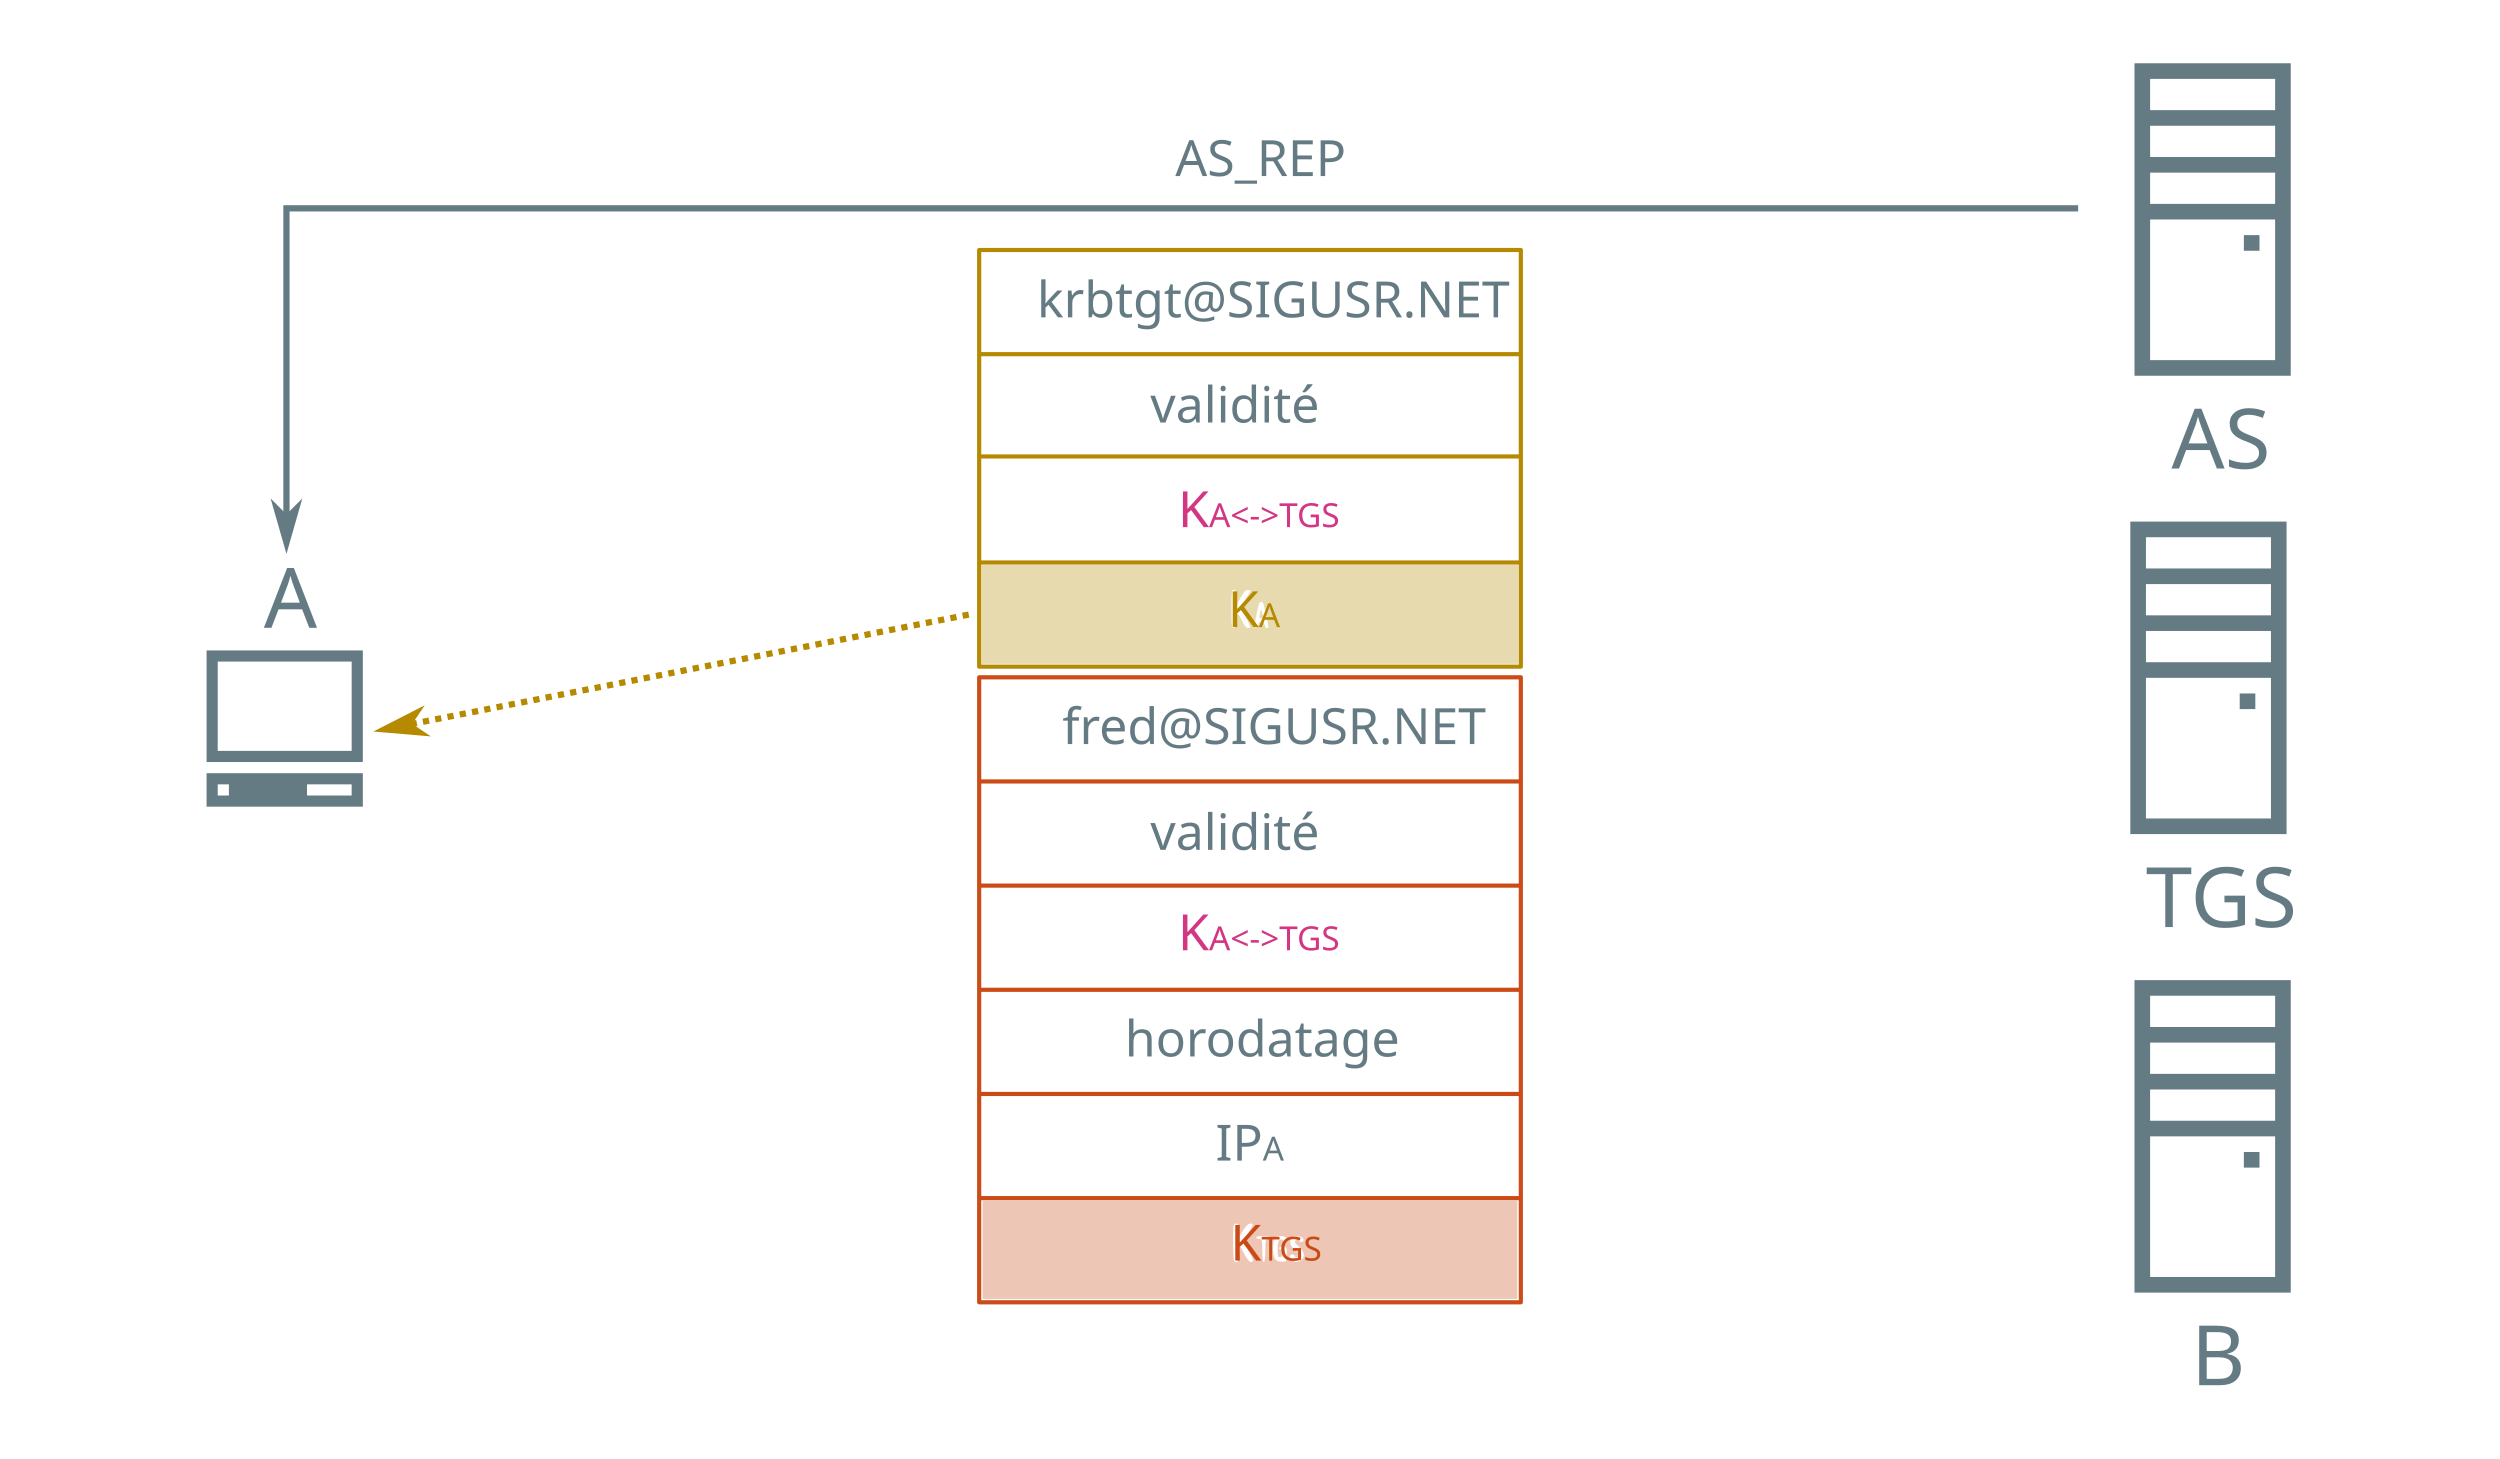
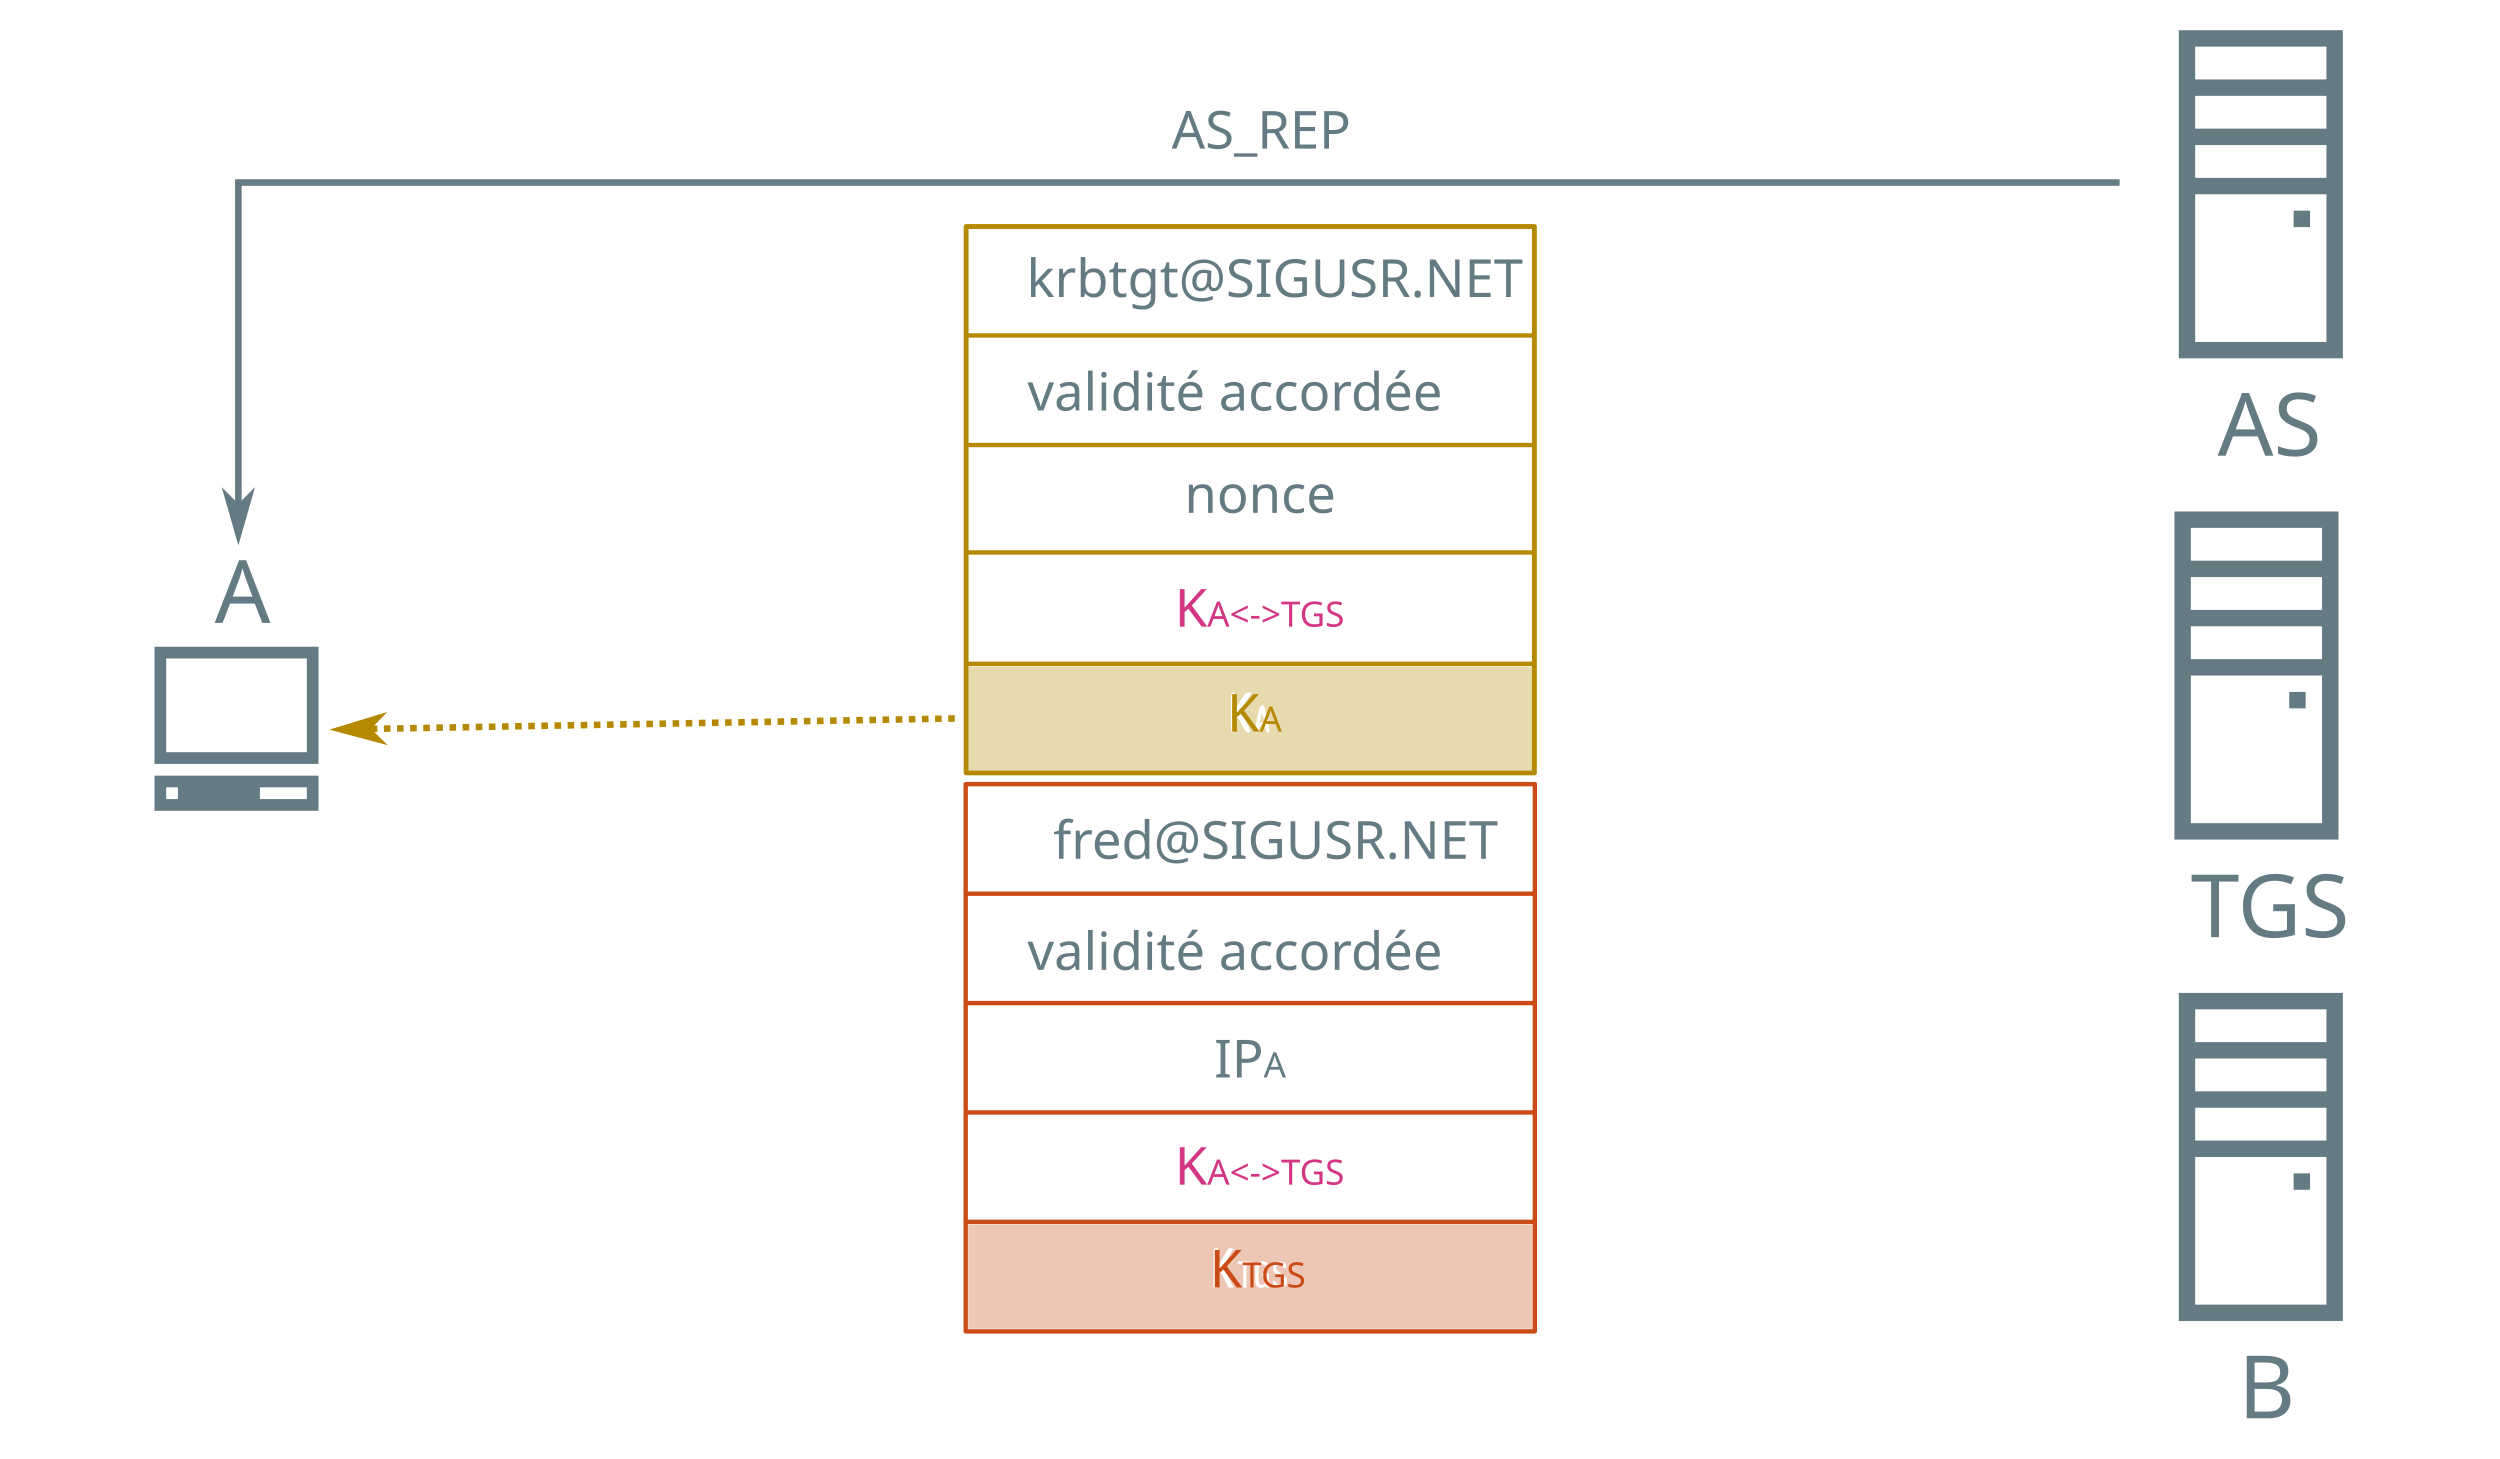
<svg xmlns="http://www.w3.org/2000/svg" width="1200" height="700" viewBox="0 0 1200 700" version="1.1" id="svg5">
  <defs id="defs5">
    <marker style="overflow:visible" id="Arrow1Mstart" refX="0.0" refY="0.0" orient="auto">
      <path transform="scale(0.4) translate(10,0)" style="fill-rule:evenodd;fill:context-stroke;stroke:context-stroke;stroke-width:1.0pt" d="M 0.0,0.0 L 5.0,-5.0 L -12.5,0.0 L 5.0,5.0 L 0.0,0.0 z " id="path869" />
    </marker>
    <marker style="overflow:visible;" id="Arrow1Mend" refX="0.0" refY="0.0" orient="auto">
      <path transform="scale(0.4) rotate(180) translate(10,0)" style="fill-rule:evenodd;fill:context-stroke;stroke:context-stroke;stroke-width:1.0pt;" d="M 0.0,0.0 L 5.0,-5.0 L -12.5,0.0 L 5.0,5.0 L 0.0,0.0 z " id="path999" />
    </marker>
  </defs>
  <style id="style2">
        @font-face {
            font-family: 'Iosevka';
            font-display: swap;
            font-weight: 400;
            font-stretch: normal;
            font-style: normal;
            src: url('/dist/theme/fonts/Iosevka/WOFF2/Iosevka-Regular.woff2') format('woff2');
        }

        @font-face {
            font-family: 'Iosevka';
            font-display: swap;
            font-weight: 400;
            font-stretch: normal;
            font-style: italic;
            src: url('/dist/theme/fonts/Iosevka/WOFF2/Iosevka-Italic.woff2') format('woff2');
        }

        @font-face {
            font-family: 'Iosevka';
            font-display: swap;
            font-weight: 700;
            font-stretch: normal;
            font-style: normal;
            src: url('/dist/theme/fonts/Iosevka/WOFF2/Iosevka-Bold.woff2') format('woff2');
        }

        @font-face {
            font-family: 'Iosevka';
            font-display: swap;
            font-weight: 700;
            font-stretch: normal;
            font-style: italic;
            src: url('/dist/theme/fonts/Iosevka/WOFF2/Iosevka-BoldItalic.woff2') format('woff2');
        }
    </style>
-   <g id="g966" transform="matrix(0.9921875,0,0,0.9921875,56.60349,347.3899)">
+   <g id="g966" transform="matrix(1.041797,0,0,1.041797,29.46584,347.3777)">
    <rect class="st0" height="48.594" id="XMLID_2248_" width="70.191" x="45.587" y="-32.763" style="fill:none;stroke:#657b83;stroke-width:5.399;stroke-miterlimit:10;stroke-opacity:1" />
    <path class="st1" d="M 42.887,23.93 V 40.128 H 118.478 V 23.93 Z m 10.799,10.799 h -5.399 v -5.399 h 5.399 z m 59.393,0 H 91.481 V 29.33 H 113.078 Z" id="XMLID_49_" style="fill:#657b83;fill-opacity:1;stroke-width:2.7" />
  </g>
-   <g id="g977-4" transform="matrix(0.9921875,0,0,0.9921875,423.9048,551.2061)">
+   <g id="g977-4" transform="matrix(1.041797,0,0,1.041797,415.1322,561.3848)">
    <path d="m 605.382,-81.387 v 22.677 7.559 15.118 7.559 15.118 7.559 75.591 h 75.591 v -75.591 -7.559 -15.118 -7.559 -15.118 -7.559 -22.677 z m 7.559,7.559 h 60.472 v 15.118 h -60.472 z m 0,22.677 h 60.472 v 15.118 h -60.472 z m 0,22.677 h 60.472 v 15.118 h -60.472 z m 0,22.677 h 60.472 V 62.235 h -60.472 z m 45.354,7.559 v 7.559 h 7.559 V 1.762 Z" style="fill:#657b83;fill-opacity:1;stroke:none;stroke-width:0px" id="path2-7" />
  </g>
-   <text xml:space="preserve" style="font-size:40px;line-height:1.25;font-family:Iosevka;-inkscape-font-specification:'Iosevka, Normal';fill:#657b83;fill-opacity:1;stroke:none" x="126.656" y="301.336" id="text2107">
-     <tspan id="tspan2105" x="126.656" y="301.336">A</tspan>
+   <text xml:space="preserve" style="font-size:42px;line-height:1.25;font-family:Iosevka;-inkscape-font-specification:'Iosevka, Normal';fill:#657b83;fill-opacity:1;stroke:none;stroke-width:1.05" x="103.02" y="299.021" id="text2107">
+     <tspan id="tspan2105" x="103.02" y="299.021" style="stroke-width:1.05">A</tspan>
  </text>
-   <g id="g977" transform="matrix(0.9921875,0,0,0.9921875,423.9048,111.1158)">
+   <g id="g977" transform="matrix(1.041797,0,0,1.041797,415.1322,99.28998)">
    <path d="m 605.382,-81.387 v 22.677 7.559 15.118 7.559 15.118 7.559 75.591 h 75.591 v -75.591 -7.559 -15.118 -7.559 -15.118 -7.559 -22.677 z m 7.559,7.559 h 60.472 v 15.118 h -60.472 z m 0,22.677 h 60.472 v 15.118 h -60.472 z m 0,22.677 h 60.472 v 15.118 h -60.472 z m 0,22.677 h 60.472 V 62.235 h -60.472 z m 45.354,7.559 v 7.559 h 7.559 V 1.762 Z" style="fill:#657b83;fill-opacity:1;stroke:none;stroke-width:0px" id="path2" />
  </g>
-   <text xml:space="preserve" style="font-size:40px;line-height:1.25;font-family:Iosevka;-inkscape-font-specification:'Iosevka, Normal';fill:#657b83;fill-opacity:1;stroke-width:1;stroke:none" x="1042.297" y="224.889" id="text7127">
-     <tspan id="tspan7125" x="1042.297" y="224.889" style="stroke-width:1;stroke:none">AS</tspan>
+   <text xml:space="preserve" style="font-size:42px;line-height:1.25;font-family:Iosevka;-inkscape-font-specification:'Iosevka, Normal';fill:#657b83;fill-opacity:1;stroke:none;stroke-width:1.05" x="1064.445" y="218.752" id="text7127">
+     <tspan id="tspan7125" x="1064.445" y="218.752" style="stroke:none;stroke-width:1.05">AS</tspan>
  </text>
-   <g id="g977-0" transform="matrix(0.9921875,0,0,0.9921875,421.9048,331.1158)">
+   <g id="g977-0" transform="matrix(1.041797,0,0,1.041797,413.0322,330.29)">
    <path d="m 605.382,-81.387 v 22.677 7.559 15.118 7.559 15.118 7.559 75.591 h 75.591 v -75.591 -7.559 -15.118 -7.559 -15.118 -7.559 -22.677 z m 7.559,7.559 h 60.472 v 15.118 h -60.472 z m 0,22.677 h 60.472 v 15.118 h -60.472 z m 0,22.677 h 60.472 v 15.118 h -60.472 z m 0,22.677 h 60.472 V 62.235 h -60.472 z m 45.354,7.559 v 7.559 h 7.559 V 1.762 Z" style="fill:#657b83;fill-opacity:1;stroke:none;stroke-width:0px" id="path2-4" />
  </g>
-   <text xml:space="preserve" style="font-size:40px;line-height:1.25;font-family:Iosevka;-inkscape-font-specification:'Iosevka, Normal';fill:#657b83;fill-opacity:1;stroke:none" x="1030.017" y="444.989" id="text7127-8">
-     <tspan id="tspan7125-8" x="1030.017" y="444.989">TGS</tspan>
+   <text xml:space="preserve" style="font-size:42px;line-height:1.25;font-family:Iosevka;-inkscape-font-specification:'Iosevka, Normal';fill:#657b83;fill-opacity:1;stroke:none;stroke-width:1.05" x="1051.551" y="449.857" id="text7127-8">
+     <tspan id="tspan7125-8" x="1051.551" y="449.857" style="stroke-width:1.05">TGS</tspan>
  </text>
-   <text xml:space="preserve" style="font-size:40px;line-height:1.25;font-family:Iosevka;-inkscape-font-specification:'Iosevka, Normal';fill:#657b83;fill-opacity:1;stroke:none" x="1051.737" y="664.9" id="text9429">
-     <tspan id="tspan9427" x="1051.737" y="664.9">B</tspan>
+   <text xml:space="preserve" style="font-size:42px;line-height:1.25;font-family:Iosevka;-inkscape-font-specification:'Iosevka, Normal';fill:#657b83;fill-opacity:1;stroke:none;stroke-width:1.05" x="1074.356" y="680.763" id="text9429">
+     <tspan id="tspan9427" x="1074.356" y="680.763" style="stroke-width:1.05">B</tspan>
  </text>
-   <path style="fill:none;stroke:#657b83;stroke-width:3;stroke-linecap:butt;stroke-linejoin:miter;stroke-opacity:1;stroke-miterlimit:4;stroke-dasharray:none;marker-end:;marker-start:url(#Arrow1Mstart)" d="M 137.5,260 V 100 h 860" id="path872" />
-   <text xml:space="preserve" style="font-size:24px;line-height:1.25;font-family:Iosevka;-inkscape-font-specification:'Iosevka, Normal';fill:#d33682;fill-opacity:1;stroke:none;stroke-opacity:1" x="565.488" y="253.024" id="text23706">
-     <tspan x="565.488" y="253.024" id="tspan23708">K<tspan style="font-size:16px;fill:#d33682;fill-opacity:1" id="tspan5867">A&lt;-&gt;TGS</tspan>
+   <path style="fill:none;stroke:#657b83;stroke-width:3.15;stroke-linecap:butt;stroke-linejoin:miter;stroke-miterlimit:4;stroke-dasharray:none;stroke-opacity:1;marker-start:url(#Arrow1Mstart)" d="M 114.407,255.618 V 87.618 h 903" id="path872" />
+   <text xml:space="preserve" style="font-size:25.2px;line-height:1.25;font-family:Iosevka;-inkscape-font-specification:'Iosevka, Normal';fill:#657b83;fill-opacity:1;stroke-width:1.05" x="562.383" y="71.343" id="text23677">
+     <tspan id="tspan23675" x="562.383" y="71.343" style="stroke-width:1.05">AS_REP</tspan>
+   </text>
+   <path style="fill:none;stroke:#b58900;stroke-width:3.15;stroke-linecap:butt;stroke-linejoin:miter;stroke-miterlimit:4;stroke-dasharray:3.15, 3.15;stroke-dashoffset:0;stroke-opacity:1;marker-end:url(#Arrow1Mend)" d="m 458.282,344.868 -294,5.25" id="path931" />
+   <text xml:space="preserve" style="font-size:25.2px;line-height:1.25;font-family:Iosevka;-inkscape-font-specification:'Iosevka, Normal';fill:#d33682;fill-opacity:1;stroke:none;stroke-width:1.05;stroke-opacity:1" x="563.885" y="300.794" id="text23706">
+     <tspan x="563.885" y="300.794" id="tspan23708" style="stroke-width:1.05">K<tspan style="font-size:16.8px;fill:#d33682;fill-opacity:1;stroke-width:1.05" id="tspan5867">A&lt;-&gt;TGS</tspan>
    </tspan>
  </text>
-   <text xml:space="preserve" style="font-size:24px;line-height:1.25;font-family:Iosevka;-inkscape-font-specification:'Iosevka, Normal';fill:#b58900;fill-opacity:1;stroke:none;stroke-opacity:1" x="589.392" y="301.024" id="text23706-8">
-     <tspan x="589.392" y="301.024" id="tspan23708-9">K<tspan style="font-size:16px;fill:#b58900;fill-opacity:1" id="tspan5867-7">A</tspan>
+   <text xml:space="preserve" style="font-size:25.2px;line-height:1.25;font-family:Iosevka;-inkscape-font-specification:'Iosevka, Normal';fill:#b58900;fill-opacity:1;stroke:none;stroke-width:1.05;stroke-opacity:1" x="588.985" y="351.194" id="text23706-8">
+     <tspan x="588.985" y="351.194" id="tspan23708-9" style="stroke-width:1.05">K<tspan style="font-size:16.8px;fill:#b58900;fill-opacity:1;stroke-width:1.05" id="tspan5867-7">A</tspan>
    </tspan>
  </text>
-   <text xml:space="preserve" style="font-size:24px;line-height:1.25;font-family:Iosevka;-inkscape-font-specification:'Iosevka, Normal';fill:#657b83;fill-opacity:1;stroke:none;stroke-opacity:1" x="497.736" y="152.316" id="text25298">
-     <tspan id="tspan25296" x="497.736" y="152.316">krbtgt@SIGUSR.NET</tspan>
+   <text xml:space="preserve" style="font-size:25.2px;line-height:1.25;font-family:Iosevka;-inkscape-font-specification:'Iosevka, Normal';fill:#657b83;fill-opacity:1;stroke:none;stroke-width:1.05;stroke-opacity:1" x="492.746" y="142.55" id="text25298">
+     <tspan id="tspan25296" x="492.746" y="142.55" style="stroke-width:1.05">krbtgt@SIGUSR.NET</tspan>
  </text>
-   <text xml:space="preserve" style="font-size:24px;line-height:1.25;font-family:Iosevka;-inkscape-font-specification:'Iosevka, Normal';fill:#657b83;fill-opacity:1;stroke:none;stroke-opacity:1" x="552.144" y="202.822" id="text27480">
-     <tspan id="tspan27478" x="552.144" y="202.822">validité</tspan>
+   <text xml:space="preserve" style="font-size:25.2px;line-height:1.25;font-family:Iosevka;-inkscape-font-specification:'Iosevka, Normal';fill:#657b83;fill-opacity:1;stroke:none;stroke-width:1.05;stroke-opacity:1" x="493.175" y="197.052" id="text27480">
+     <tspan id="tspan27478" x="493.175" y="197.052" style="stroke-width:1.05">validité accordée</tspan>
  </text>
-   <rect style="opacity:0.996;fill:none;fill-opacity:1;stroke:#b58900;stroke-width:2;stroke-linejoin:round;stroke-miterlimit:4;stroke-dasharray:none;stroke-opacity:1" id="rect18756" width="260" height="200" x="470" y="120" />
-   <path style="fill:none;stroke:#b58900;stroke-width:2;stroke-linecap:butt;stroke-linejoin:miter;stroke-miterlimit:4;stroke-dasharray:none;stroke-opacity:1" d="M 470,170 H 730" id="path18915" />
-   <path style="fill:none;stroke:#b58900;stroke-width:2;stroke-linecap:butt;stroke-linejoin:miter;stroke-miterlimit:4;stroke-dasharray:none;stroke-opacity:1" d="M 470,219.1 H 730" id="path18915-8" />
-   <path style="fill:none;stroke:#b58900;stroke-width:2;stroke-linecap:butt;stroke-linejoin:miter;stroke-miterlimit:4;stroke-dasharray:none;stroke-opacity:1" d="M 470,270 H 730" id="path18915-6" />
-   <text xml:space="preserve" style="font-size:24px;line-height:1.25;font-family:Iosevka;-inkscape-font-specification:'Iosevka, Normal';fill:#657b83;fill-opacity:1" x="564.144" y="84.5" id="text23677">
-     <tspan id="tspan23675" x="564.144" y="84.5">AS_REP</tspan>
+   <rect style="opacity:0.996;fill:none;fill-opacity:1;stroke:#b58900;stroke-width:2.346;stroke-linejoin:round;stroke-miterlimit:4;stroke-dasharray:none;stroke-opacity:1" id="rect18756" width="272.754" height="262.254" x="463.746" y="108.741" />
+   <path style="fill:none;stroke:#b58900;stroke-width:2.1;stroke-linecap:butt;stroke-linejoin:miter;stroke-miterlimit:4;stroke-dasharray:none;stroke-opacity:1" d="m 463.623,213.618 h 273" id="path18915" />
+   <path style="fill:none;stroke:#b58900;stroke-width:2.1;stroke-linecap:butt;stroke-linejoin:miter;stroke-miterlimit:4;stroke-dasharray:none;stroke-opacity:1" d="m 463.623,161.013 h 273" id="path18915-88" />
+   <path style="fill:none;stroke:#b58900;stroke-width:2.1;stroke-linecap:butt;stroke-linejoin:miter;stroke-miterlimit:4;stroke-dasharray:none;stroke-opacity:1" d="m 463.623,265.173 h 273" id="path18915-8" />
+   <path style="fill:none;stroke:#b58900;stroke-width:2.1;stroke-linecap:butt;stroke-linejoin:miter;stroke-miterlimit:4;stroke-dasharray:none;stroke-opacity:1" d="m 463.623,318.618 h 273" id="path18915-6" />
+   <path style="opacity:0.996;fill:#b58900;fill-opacity:0.314;stroke:none;stroke-width:1.095;stroke-linejoin:round;stroke-opacity:1" d="m 464.868,344.779 v -24.915 h 135.254 135.254 v 24.915 24.915 H 600.123 464.868 Z m 128.144,3.696 c 0.013,-5.083 0.699,-5.261 2.959,-0.772 1.63,3.236 2.205,3.92 3.298,3.92 1.322,0 1.32,-0.008 -1.154,-5.382 l -2.477,-5.382 2.307,-3.79 c 1.269,-2.085 2.416,-3.975 2.548,-4.201 0.133,-0.226 -0.451,-0.407 -1.297,-0.402 -1.328,0.007 -1.856,0.551 -3.856,3.97 l -2.317,3.962 -0.009,-3.97 c -0.009,-3.602 -0.112,-3.97 -1.105,-3.97 -1.053,0 -1.095,0.365 -1.095,9.583 0,9.218 0.042,9.583 1.095,9.583 0.967,0 1.096,-0.368 1.104,-3.149 z m 11.217,1.506 c 0.273,-1.243 0.666,-1.643 1.618,-1.643 0.959,0 1.335,0.39 1.586,1.643 0.193,0.964 0.674,1.643 1.164,1.643 1.06,0 1.056,-0.106 -0.28,-6.166 -1.504,-6.827 -1.56,-6.976 -2.645,-6.976 -0.765,0 -1.181,1.135 -2.158,5.887 -0.665,3.238 -1.208,6.195 -1.205,6.571 0.008,1.404 1.573,0.623 1.921,-0.958 z" id="path14491" />
+   <path style="opacity:0.996;fill:#b58900;fill-opacity:0.314;stroke:none;stroke-width:0.548;stroke-linejoin:round;stroke-opacity:1" d="m 605.103,344.711 c 0.583,-2.959 0.659,-2.998 1.207,-0.616 0.277,1.205 0.508,2.283 0.513,2.396 0.004,0.113 -0.468,0.205 -1.051,0.205 h -1.059 z" id="path14819" />
+   <text xml:space="preserve" style="font-style:normal;font-variant:normal;font-weight:normal;font-stretch:normal;font-size:25.2px;line-height:1.25;font-family:Iosevka;-inkscape-font-specification:'Iosevka, Normal';font-variant-ligatures:normal;font-variant-caps:normal;font-variant-numeric:normal;font-variant-east-asian:normal;fill:#657b83;fill-opacity:1;stroke:none;stroke-width:1.05;stroke-opacity:1" x="505.548" y="412.216" id="text8602">
+     <tspan id="tspan8600" x="505.548" y="412.216" style="stroke-width:1.05">fred@SIGUSR.NET</tspan>
  </text>
-   <path style="opacity:0.996;fill:#b58900;fill-opacity:0.314;stroke:none;stroke-width:1.043;stroke-linejoin:round;stroke-opacity:1" d="m 471.186,294.915 v -23.729 h 128.813 128.813 v 23.729 23.729 H 600 471.186 Z m 122.042,3.52 c 0.013,-4.841 0.665,-5.011 2.819,-0.735 1.552,3.082 2.1,3.734 3.141,3.734 1.259,0 1.257,-0.008 -1.099,-5.126 l -2.359,-5.126 2.197,-3.61 c 1.208,-1.985 2.301,-3.786 2.427,-4.001 0.126,-0.215 -0.43,-0.388 -1.235,-0.383 -1.264,0.007 -1.767,0.525 -3.672,3.781 l -2.207,3.773 -0.009,-3.781 c -0.009,-3.43 -0.106,-3.781 -1.052,-3.781 -1.003,0 -1.043,0.348 -1.043,9.126 0,8.779 0.04,9.126 1.043,9.126 0.921,0 1.044,-0.35 1.051,-2.999 z m 10.683,1.434 c 0.26,-1.184 0.635,-1.565 1.541,-1.565 0.913,0 1.271,0.371 1.51,1.565 0.184,0.918 0.642,1.565 1.108,1.565 1.01,0 1.005,-0.101 -0.266,-5.873 -1.433,-6.502 -1.486,-6.644 -2.519,-6.644 -0.729,0 -1.125,1.081 -2.055,5.606 -0.634,3.083 -1.15,5.9 -1.148,6.258 0.008,1.337 1.499,0.593 1.829,-0.913 z" id="path14491" />
-   <path style="opacity:0.996;fill:#b58900;fill-opacity:0.314;stroke:none;stroke-width:0.522;stroke-linejoin:round;stroke-opacity:1" d="m 604.742,294.85 c 0.555,-2.818 0.627,-2.855 1.149,-0.587 0.264,1.147 0.484,2.174 0.488,2.282 0.004,0.108 -0.446,0.196 -1.001,0.196 h -1.009 z" id="path14819" />
-   <text xml:space="preserve" style="font-style:normal;font-variant:normal;font-weight:normal;font-stretch:normal;font-size:24px;line-height:1.25;font-family:Iosevka;-inkscape-font-specification:'Iosevka, Normal';font-variant-ligatures:normal;font-variant-caps:normal;font-variant-numeric:normal;font-variant-east-asian:normal;fill:#657b83;fill-opacity:1;stroke:none;stroke-opacity:1" x="509.928" y="357.141" id="text8602">
-     <tspan id="tspan8600" x="509.928" y="357.141">fred@SIGUSR.NET</tspan>
-   </text>
-   <text xml:space="preserve" style="font-size:24px;line-height:1.25;font-family:Iosevka;-inkscape-font-specification:'Iosevka, Normal';fill:#d33682;fill-opacity:1;stroke:none;stroke-opacity:1" x="565.488" y="456.124" id="text23706-9">
-     <tspan x="565.488" y="456.124" id="tspan23708-2">K<tspan style="font-size:16px;fill:#d33682;fill-opacity:1" id="tspan5867-5">A&lt;-&gt;TGS</tspan>
+   <text xml:space="preserve" style="font-size:25.2px;line-height:1.25;font-family:Iosevka;-inkscape-font-specification:'Iosevka, Normal';fill:#d33682;fill-opacity:1;stroke:none;stroke-width:1.05;stroke-opacity:1" x="563.885" y="568.649" id="text23706-9">
+     <tspan x="563.885" y="568.649" id="tspan23708-2" style="stroke-width:1.05">K<tspan style="font-size:16.8px;fill:#d33682;fill-opacity:1;stroke-width:1.05" id="tspan5867-5">A&lt;-&gt;TGS</tspan>
    </tspan>
  </text>
-   <text xml:space="preserve" style="font-size:24px;line-height:1.25;font-family:Iosevka;-inkscape-font-specification:'Iosevka, Normal';fill:#657b83;fill-opacity:1;stroke:none;stroke-opacity:1" x="552.144" y="407.922" id="text27480-3">
-     <tspan id="tspan27478-0" x="552.144" y="407.922">validité</tspan>
+   <text xml:space="preserve" style="font-size:25.2px;line-height:1.25;font-family:Iosevka;-inkscape-font-specification:'Iosevka, Normal';fill:#657b83;fill-opacity:1;stroke:none;stroke-width:1.05;stroke-opacity:1" x="493.175" y="465.537" id="text27480-3">
+     <tspan id="tspan27478-0" x="493.175" y="465.537" style="stroke-width:1.05">validité accordée</tspan>
  </text>
-   <rect style="opacity:0.996;fill:none;fill-opacity:1;stroke:#cb4b16;stroke-width:2;stroke-linejoin:round;stroke-miterlimit:4;stroke-dasharray:none;stroke-opacity:1" id="rect18756-7" width="260" height="300" x="470" y="325.1" />
-   <path style="fill:none;stroke:#cb4b16;stroke-width:2;stroke-linecap:butt;stroke-linejoin:miter;stroke-miterlimit:4;stroke-dasharray:none;stroke-opacity:1" d="M 470,375.1 H 730" id="path18915-64" />
-   <path style="fill:none;stroke:#cb4b16;stroke-width:2;stroke-linecap:butt;stroke-linejoin:miter;stroke-miterlimit:4;stroke-dasharray:none;stroke-opacity:1" d="M 470,425.1 H 730" id="path18915-3" />
-   <path style="fill:none;stroke:#cb4b16;stroke-width:2;stroke-linecap:butt;stroke-linejoin:miter;stroke-miterlimit:4;stroke-dasharray:none;stroke-opacity:1" d="M 470,475.1 H 730" id="path18915-0" />
-   <path style="fill:none;stroke:#cb4b16;stroke-width:2;stroke-linecap:butt;stroke-linejoin:miter;stroke-miterlimit:4;stroke-dasharray:none;stroke-opacity:1" d="M 470,525.1 H 730" id="path18915-0-4" />
-   <path style="fill:none;stroke:#cb4b16;stroke-width:2;stroke-linecap:butt;stroke-linejoin:miter;stroke-miterlimit:4;stroke-dasharray:none;stroke-opacity:1" d="M 470,575.1 H 730" id="path18915-0-0" />
-   <text xml:space="preserve" style="font-size:24px;line-height:1.25;font-family:Iosevka;-inkscape-font-specification:'Iosevka, Normal';fill:#cb4b16;fill-opacity:1" x="590.613" y="605.1" id="text16587">
-     <tspan id="tspan16585" x="590.613" y="605.1">K<tspan style="font-size:16px;fill:#cb4b16;fill-opacity:1" id="tspan16919">TGS</tspan>
+   <rect style="opacity:0.996;fill:none;fill-opacity:1;stroke:#cb4b16;stroke-width:2.1;stroke-linejoin:round;stroke-miterlimit:4;stroke-dasharray:none;stroke-opacity:1" id="rect18756-7" width="273.182" height="262.682" x="463.532" y="376.383" />
+   <path style="fill:none;stroke:#cb4b16;stroke-width:2.1;stroke-linecap:butt;stroke-linejoin:miter;stroke-miterlimit:4;stroke-dasharray:none;stroke-opacity:1" d="m 463.623,428.973 h 273" id="path18915-3" />
+   <path style="fill:none;stroke:#cb4b16;stroke-width:2.1;stroke-linecap:butt;stroke-linejoin:miter;stroke-miterlimit:4;stroke-dasharray:none;stroke-opacity:1" d="m 463.623,481.473 h 273" id="path18915-0" />
+   <path style="fill:none;stroke:#cb4b16;stroke-width:2.1;stroke-linecap:butt;stroke-linejoin:miter;stroke-miterlimit:4;stroke-dasharray:none;stroke-opacity:1" d="m 463.623,533.973 h 273" id="path18915-0-4" />
+   <path style="fill:none;stroke:#cb4b16;stroke-width:2.1;stroke-linecap:butt;stroke-linejoin:miter;stroke-miterlimit:4;stroke-dasharray:none;stroke-opacity:1" d="m 463.623,586.473 h 273" id="path18915-0-0" />
+   <text xml:space="preserve" style="font-size:25.2px;line-height:1.25;font-family:Iosevka;-inkscape-font-specification:'Iosevka, Normal';fill:#cb4b16;fill-opacity:1;stroke-width:1.05" x="580.685" y="617.973" id="text16587">
+     <tspan id="tspan16585" x="580.685" y="617.973" style="stroke-width:1.05">K<tspan style="font-size:16.8px;fill:#cb4b16;fill-opacity:1;stroke-width:1.05" id="tspan16919">TGS</tspan>
    </tspan>
  </text>
-   <text xml:space="preserve" style="font-size:24px;line-height:1.25;font-family:Iosevka;-inkscape-font-specification:'Iosevka, Normal';fill:#657b83;fill-opacity:1" x="583.452" y="557.1" id="text19983">
-     <tspan id="tspan19981" x="583.452" y="557.1">IP<tspan style="font-size:16px;fill:#657b83;fill-opacity:1" id="tspan23219">A</tspan>
+   <text xml:space="preserve" style="font-size:25.2px;line-height:1.25;font-family:Iosevka;-inkscape-font-specification:'Iosevka, Normal';fill:#657b83;fill-opacity:1;stroke-width:1.05" x="582.748" y="517.173" id="text19983">
+     <tspan id="tspan19981" x="582.748" y="517.173" style="stroke-width:1.05">IP<tspan style="font-size:16.8px;fill:#657b83;fill-opacity:1;stroke-width:1.05" id="tspan23219">A</tspan>
    </tspan>
  </text>
-   <text xml:space="preserve" style="font-size:24px;line-height:1.25;font-family:Iosevka;-inkscape-font-specification:'Iosevka, Normal';fill:#657b83;fill-opacity:1" x="539.904" y="507.1" id="text30909">
-     <tspan id="tspan30907" x="539.904" y="507.1">horodatage</tspan>
+   <text xml:space="preserve" style="font-size:25.2px;line-height:1.25;font-family:Iosevka;-inkscape-font-specification:'Iosevka, Normal';fill:#657b83;fill-opacity:1;stroke:none;stroke-width:1.05" x="568.522" y="246.168" id="text7320">
+     <tspan id="tspan7318" x="568.522" y="246.168" style="stroke-width:1.05">nonce</tspan>
  </text>
-   <path style="opacity:0.996;fill:#cb4b16;fill-opacity:0.314;stroke:none;stroke-width:1.475;stroke-linejoin:round;stroke-miterlimit:4;stroke-dasharray:none;stroke-opacity:0.314" d="m 471.65,599.874 v -23.601 h 128.33 128.33 v 23.601 23.601 H 599.98 471.65 Z m 123.313,2.028 0.223,-3.872 2.041,3.872 c 1.122,2.13 2.533,3.872 3.135,3.872 1.56,0 1.38,-0.95 -1.116,-5.894 l -2.209,-4.377 2.209,-3.747 c 2.609,-4.424 2.608,-4.42 0.809,-4.42 -0.859,0 -2.13,1.211 -3.29,3.135 l -1.89,3.135 -0.029,-3.135 c -0.024,-2.633 -0.265,-3.135 -1.504,-3.135 -1.392,0 -1.475,0.492 -1.475,8.727 0,4.8 0.221,8.949 0.492,9.219 1.461,1.461 2.395,0.247 2.604,-3.38 z m 12.392,-1.659 c 0,-5.04 0.131,-5.531 1.475,-5.531 0.811,0 1.475,-0.332 1.475,-0.738 0,-0.406 -1.659,-0.738 -3.688,-0.738 -2.028,0 -3.688,0.332 -3.688,0.738 0,0.406 0.664,0.738 1.475,0.738 1.344,0 1.475,0.492 1.475,5.531 0,3.196 0.311,5.531 0.738,5.531 0.426,0 0.738,-2.336 0.738,-5.531 z m 10.325,1.732 c 0,-3.322 -0.131,-3.575 -1.844,-3.575 -1.014,0 -1.844,0.332 -1.844,0.738 0,0.406 0.521,0.738 1.158,0.738 1.617,0 1.067,3.231 -0.604,3.55 -1.103,0.21 -1.291,-0.346 -1.291,-3.821 0,-4.302 0.834,-5.604 2.631,-4.112 1.305,1.083 2.149,0.472 1.539,-1.116 -0.521,-1.357 -4.224,-1.527 -5.498,-0.253 -0.487,0.487 -0.885,2.786 -0.885,5.11 0,4.879 1.108,6.476 4.428,6.381 2.142,-0.061 2.209,-0.172 2.209,-3.638 z m 6.686,3.036 c 2.295,-1.228 1.836,-4.441 -0.964,-6.751 -2.022,-1.668 -2.243,-2.136 -1.39,-2.95 0.8,-0.763 1.086,-0.773 1.352,-0.046 0.527,1.438 2.571,1.109 2.291,-0.369 -0.17,-0.895 -1.071,-1.36 -2.942,-1.516 -2.184,-0.182 -2.788,0.063 -3.178,1.291 -0.718,2.264 0.097,3.995 2.567,5.454 1.217,0.719 2.214,1.631 2.214,2.027 0,1.094 -2.45,1.803 -2.783,0.805 -0.414,-1.243 -2.38,-1.079 -2.38,0.199 0,1.013 1.881,2.547 3.183,2.596 0.331,0.012 1.244,-0.321 2.028,-0.741 z" id="path42866" />
-   <path style="fill:none;stroke:#000000;stroke-width:1px;stroke-linecap:butt;stroke-linejoin:miter;stroke-opacity:1" d="M 450,300 Z" id="path929" />
-   <path style="fill:none;stroke:#b58900;stroke-width:3;stroke-linecap:butt;stroke-linejoin:miter;stroke-opacity:1;stroke-miterlimit:4;stroke-dasharray:3,3;marker-end:url(#Arrow1Mend);stroke-dashoffset:0" d="M 465,295 185,350" id="path931" />
+   <path style="opacity:0.996;fill:#cb4b16;fill-opacity:0.314;stroke:none;stroke-width:0.548;stroke-linejoin:round;stroke-miterlimit:4;stroke-dasharray:none" d="m 464.732,612.755 v -25.052 h 135.391 135.391 v 25.052 25.052 H 600.123 464.732 Z m 142.536,4.769 c 0.303,-0.251 0.384,-0.225 0.384,0.125 0,0.291 0.236,0.444 0.684,0.444 h 0.684 v -3.422 -3.422 h -1.643 c -1.57,0 -1.643,0.03 -1.643,0.684 0,0.6 0.119,0.684 0.958,0.684 0.955,0 0.958,0.004 0.958,1.25 0,1.951 -0.617,2.845 -1.969,2.853 -1.337,0.007 -1.59,-0.777 -1.59,-4.924 0,-4.403 0.234,-5.012 1.874,-4.875 0.823,0.069 1.074,0.24 1.411,0.967 0.321,0.691 0.582,0.885 1.193,0.89 0.602,0.004 0.744,-0.094 0.616,-0.427 -0.091,-0.238 -0.166,-0.617 -0.166,-0.842 0,-0.225 -0.36,-0.769 -0.8,-1.21 -0.693,-0.693 -1.005,-0.8 -2.323,-0.8 -1.295,0 -1.656,0.119 -2.417,0.798 l -0.894,0.798 -0.081,4.335 c -0.07,3.735 -0.013,4.468 0.411,5.293 0.776,1.514 2.998,1.922 4.351,0.799 z m 9.429,-0.124 c 0.822,-0.744 1.162,-2.113 0.83,-3.345 -0.326,-1.211 -0.879,-1.778 -3.091,-3.172 -1.765,-1.112 -2.2,-2.005 -1.547,-3.175 0.688,-1.231 2.838,-1.002 3.026,0.323 0.063,0.442 0.301,0.641 0.841,0.703 0.68,0.078 0.753,0.003 0.753,-0.774 0,-0.586 -0.255,-1.116 -0.8,-1.661 -0.688,-0.688 -1.009,-0.8 -2.29,-0.8 -1.771,0 -2.733,0.617 -3.208,2.059 -0.633,1.917 0.318,3.596 2.858,5.049 1.693,0.968 2.34,2.079 1.846,3.164 -0.593,1.3 -3.019,1.195 -3.332,-0.144 -0.114,-0.487 -0.372,-0.707 -0.902,-0.769 -0.662,-0.077 -0.742,0.002 -0.742,0.738 0,1.165 1.028,2.252 2.343,2.478 1.324,0.227 2.727,-0.05 3.417,-0.674 z m -32.044,-2.332 c 0,-2.176 0.117,-3.252 0.418,-3.833 0.23,-0.444 0.51,-0.808 0.624,-0.808 0.113,0 1.062,1.725 2.107,3.833 l 1.901,3.833 h 1.171 c 0.644,0 1.171,-0.063 1.171,-0.14 0,-0.077 -1.116,-2.369 -2.479,-5.093 l -2.479,-4.953 2.479,-4.208 c 1.364,-2.314 2.479,-4.273 2.479,-4.353 0,-0.08 -0.542,-0.146 -1.206,-0.146 h -1.206 l -2.422,4.102 -2.422,4.102 -0.076,-4.118 -0.076,-4.118 -1.02,0.085 -1.02,0.085 -0.072,9.377 -0.072,9.377 h 1.099 1.099 z m 13.69,-2.587 v -5.613 h 1.232 c 1.132,0 1.232,-0.056 1.232,-0.684 v -0.684 h -3.286 -3.286 v 0.684 c 0,0.629 0.1,0.684 1.232,0.684 h 1.232 v 5.613 5.613 h 0.821 0.821 z" id="path20350" />
</svg>
